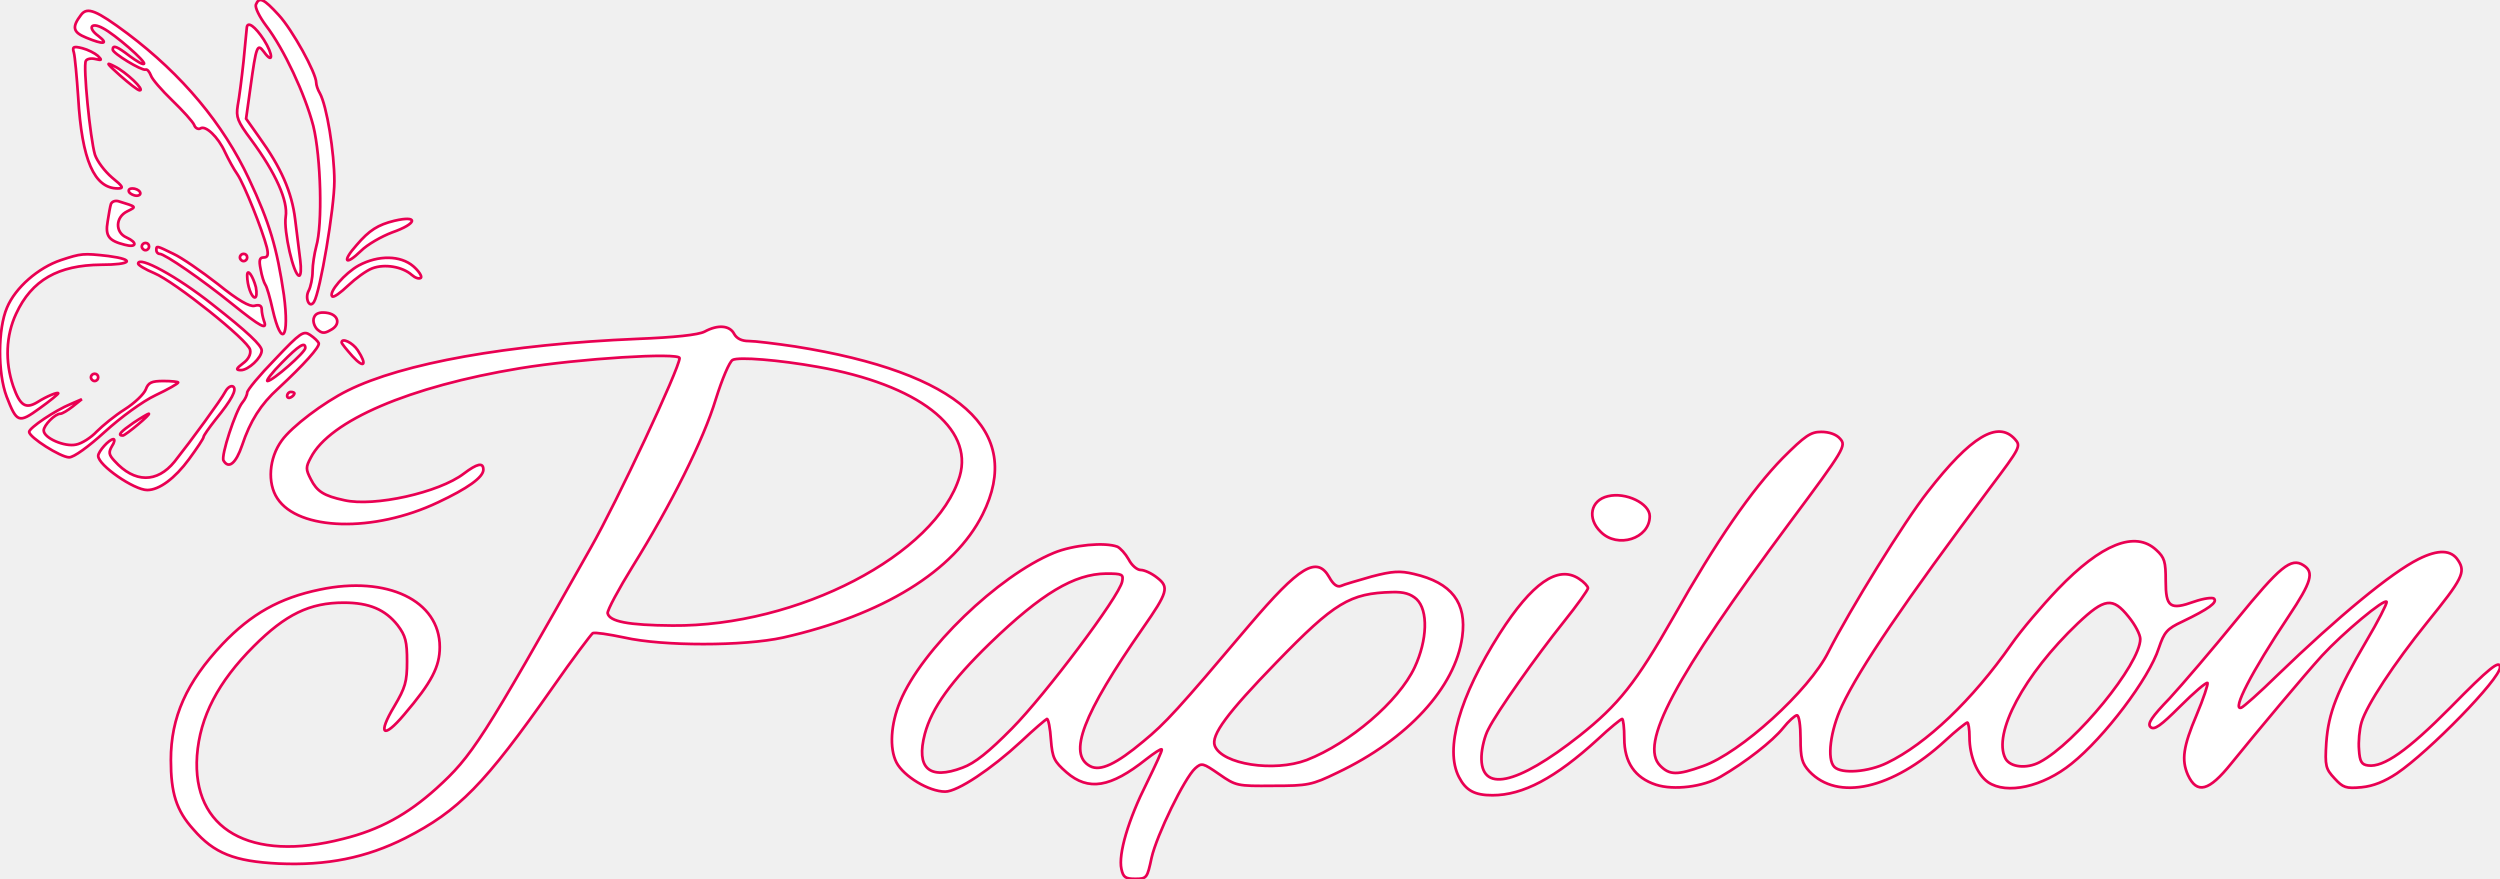
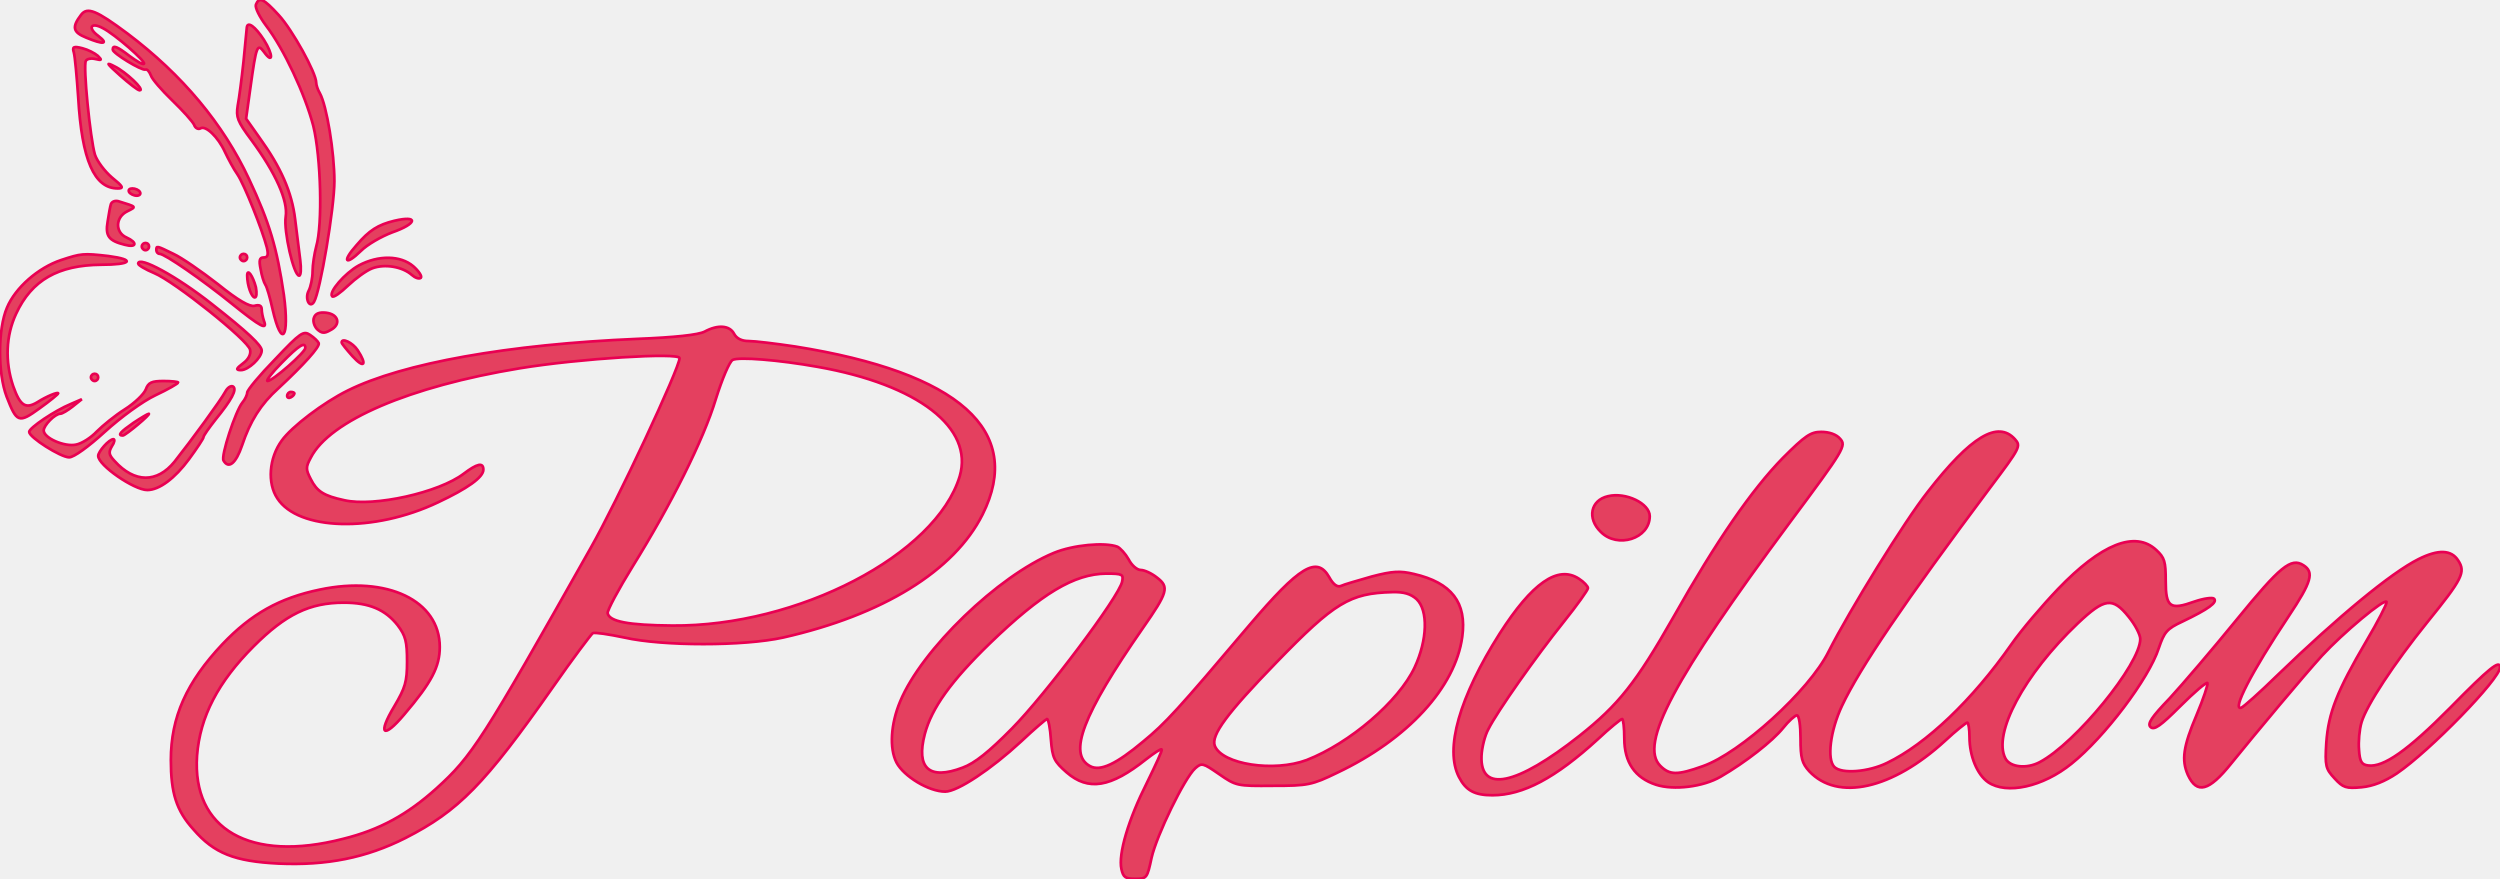
<svg xmlns="http://www.w3.org/2000/svg" style="isolation:isolate" viewBox="0 0 688.026 241.862">
-   <defs>
-     <style>
-     .sto{
-       stroke-dasharray:2000;
-       stroke-dashoffset:0;
-       -webkit-animation: dash 7.5s linear forwards;
-       animation: dash 7.5s linear forwards;
-     }
- 
- 
-     @-webkit-keyframes dash{
-       0%{
-         stroke-dashoffset:2000;
- 
-       }
-       100%{
-         stroke-dashoffset:0;
-         fill:rgb(233,0,82);
-         transition: .15s;
-       }
-     }
-   </style>
-   </defs>
  <g clip-path="url(#_clipPath_viLja8PcewwSLO6qXr4hEdLj8drgUL97)">
-     <path class="sto" d=" M 70.426 1.262 C 70.126 2.062 71.426 4.662 73.226 7.062 C 78.126 13.462 83.926 25.862 86.226 34.662 C 88.326 43.262 88.826 61.762 87.026 67.862 C 86.526 69.762 86.026 72.862 86.026 74.662 C 86.026 76.462 85.526 78.962 84.926 80.062 C 83.826 82.162 85.226 85.062 86.426 83.062 C 88.126 80.262 92.026 57.162 92.026 49.862 C 92.026 41.962 89.926 29.062 88.026 25.662 C 87.426 24.662 87.026 23.362 87.026 22.762 C 87.026 20.062 80.426 8.162 76.726 4.162 C 72.526 -0.438 71.326 -0.938 70.426 1.262 Z  M 22.326 4.062 C 19.726 7.462 20.026 8.862 23.726 10.362 C 28.526 12.362 30.026 12.162 27.026 9.862 C 24.026 7.662 25.026 5.962 28.326 7.762 C 31.626 9.462 40.226 16.962 39.626 17.562 C 39.326 17.862 37.626 16.862 35.726 15.462 C 32.226 12.762 31.026 12.262 31.026 13.662 C 31.026 14.662 38.926 19.462 40.026 19.162 C 40.526 18.962 41.126 19.762 41.526 20.762 C 41.826 21.762 44.526 24.862 47.426 27.662 C 50.326 30.462 53.026 33.462 53.426 34.362 C 53.726 35.262 54.526 35.662 55.126 35.362 C 56.526 34.362 60.026 37.662 61.926 41.862 C 62.826 43.762 64.326 46.562 65.326 47.962 C 67.226 50.762 72.226 63.362 73.426 68.062 C 73.926 70.162 73.726 70.862 72.526 70.862 C 71.426 70.862 71.226 71.662 71.726 74.062 C 72.026 75.862 72.626 77.762 73.026 78.362 C 73.426 78.862 74.326 81.962 75.026 85.162 C 77.526 96.062 79.726 93.162 78.126 81.162 C 76.226 68.262 74.226 61.362 68.526 49.262 C 61.426 34.062 50.126 20.562 35.126 9.262 C 26.426 2.762 24.026 1.862 22.326 4.062 Z  M 67.926 7.562 C 67.926 8.062 67.426 12.162 67.026 16.862 C 66.526 21.562 65.826 26.962 65.426 29.062 C 64.926 32.262 65.326 33.362 69.126 38.462 C 75.926 47.662 79.326 55.362 78.626 59.662 C 78.026 63.562 80.826 75.862 82.326 75.862 C 82.826 75.862 82.926 73.962 82.626 71.562 C 82.326 69.262 81.726 64.162 81.226 60.362 C 80.326 52.862 77.326 46.062 71.326 37.762 L 67.726 32.662 L 68.926 24.062 C 70.526 12.462 70.826 11.862 72.626 14.262 C 75.226 17.862 75.226 15.062 72.626 10.962 C 70.226 7.262 68.126 5.762 67.926 7.562 Z  M 20.326 14.462 C 20.626 15.562 21.126 21.062 21.526 26.862 C 22.526 44.062 25.926 51.862 32.426 51.862 C 34.126 51.862 33.926 51.362 30.826 48.862 C 28.826 47.162 26.726 44.362 26.126 42.562 C 24.826 38.162 22.826 18.062 23.626 16.762 C 23.926 16.162 25.126 15.962 26.326 16.262 C 28.026 16.662 28.126 16.562 26.926 15.362 C 26.126 14.662 24.226 13.662 22.626 13.262 C 20.226 12.662 19.826 12.862 20.326 14.462 Z  M 33.026 20.762 C 35.526 22.962 37.926 24.862 38.426 24.862 C 40.026 24.862 34.626 19.762 31.526 18.262 C 29.026 16.962 29.226 17.362 33.026 20.762 Z  M 35.526 52.862 C 35.826 53.362 36.826 53.862 37.626 53.862 C 38.426 53.862 38.826 53.362 38.526 52.862 C 38.226 52.262 37.226 51.862 36.426 51.862 C 35.626 51.862 35.226 52.262 35.526 52.862 Z  M 30.526 56.162 C 30.326 56.762 29.926 58.962 29.626 60.962 C 28.926 64.962 29.926 66.262 34.326 67.362 C 37.626 68.262 37.926 66.762 34.826 65.362 C 31.626 63.962 31.726 59.762 35.026 58.162 C 37.626 56.862 37.726 56.962 32.526 55.362 C 31.626 55.162 30.826 55.462 30.526 56.162 Z  M 108.526 60.762 C 104.026 61.862 101.626 63.362 98.126 67.462 C 94.026 72.062 95.026 73.262 99.326 69.062 C 101.126 67.262 105.026 65.062 107.926 63.962 C 114.826 61.562 115.326 59.162 108.526 60.762 Z  M 39.026 67.862 C 39.026 68.362 39.526 68.862 40.026 68.862 C 40.626 68.862 41.026 68.362 41.026 67.862 C 41.026 67.262 40.626 66.862 40.026 66.862 C 39.526 66.862 39.026 67.262 39.026 67.862 Z  M 43.026 68.862 C 43.026 69.362 43.426 69.862 43.926 69.862 C 45.326 69.862 55.626 76.962 64.026 83.762 C 71.726 89.962 73.726 91.062 72.626 88.262 C 72.326 87.362 72.026 85.962 72.026 85.162 C 72.026 84.162 71.426 83.762 70.026 84.162 C 68.726 84.462 65.626 82.762 59.926 78.162 C 55.426 74.662 49.926 70.862 47.726 69.862 C 43.026 67.562 43.026 67.562 43.026 68.862 Z  M 16.826 71.562 C 10.526 73.662 4.226 79.162 1.926 84.662 C -0.574 90.462 -0.674 102.562 1.826 109.162 C 4.626 116.362 5.126 116.562 10.926 112.362 C 13.726 110.362 16.026 108.462 16.026 108.262 C 16.026 107.762 12.826 109.062 10.326 110.662 C 7.026 112.662 5.526 111.662 3.626 106.262 C 1.326 99.462 1.626 92.362 4.426 86.362 C 8.726 77.062 16.026 72.962 27.826 72.862 C 36.226 72.862 37.426 71.462 29.826 70.462 C 22.826 69.662 22.326 69.762 16.826 71.562 Z  M 66.026 70.862 C 66.026 71.362 66.526 71.862 67.026 71.862 C 67.626 71.862 68.026 71.362 68.026 70.862 C 68.026 70.262 67.626 69.862 67.026 69.862 C 66.526 69.862 66.026 70.262 66.026 70.862 Z  M 98.726 73.062 C 94.926 75.162 90.326 80.462 91.426 81.562 C 91.826 81.962 93.726 80.562 95.826 78.562 C 97.826 76.662 100.826 74.462 102.426 73.862 C 105.826 72.562 110.726 73.362 113.326 75.662 C 114.226 76.462 115.326 76.862 115.826 76.462 C 116.226 76.062 115.226 74.562 113.726 73.262 C 110.226 70.262 104.126 70.162 98.726 73.062 Z  M 38.026 72.562 C 38.026 72.962 40.026 74.162 42.426 75.162 C 48.026 77.462 68.426 93.762 68.826 96.262 C 69.126 97.462 68.326 98.962 66.926 99.962 C 64.926 101.462 64.826 101.862 66.326 101.862 C 68.326 101.862 72.026 98.462 72.026 96.462 C 72.026 95.062 68.126 91.362 58.426 83.762 C 48.726 76.062 38.026 70.262 38.026 72.562 Z  M 68.026 75.862 C 68.026 78.562 69.226 81.862 70.126 81.862 C 70.626 81.862 70.726 80.662 70.426 79.062 C 69.626 75.962 68.026 73.662 68.026 75.862 Z  M 86.426 87.362 C 86.026 88.262 86.426 89.662 87.226 90.562 C 88.526 91.762 89.226 91.862 90.926 90.862 C 93.926 89.362 93.226 86.462 89.726 86.062 C 87.926 85.862 86.826 86.262 86.426 87.362 Z  M 193.926 91.262 C 192.226 92.162 185.626 92.862 175.426 93.262 C 139.826 94.762 110.826 99.962 95.726 107.462 C 89.026 110.762 80.226 117.462 77.526 121.262 C 74.026 126.062 73.526 132.962 76.326 137.162 C 82.126 146.062 102.826 146.662 120.526 138.262 C 128.626 134.462 133.026 131.362 133.026 129.262 C 133.026 127.162 131.326 127.562 127.626 130.362 C 120.826 135.562 102.926 139.562 94.726 137.662 C 89.126 136.462 87.226 135.262 85.526 131.862 C 84.126 129.162 84.126 128.562 85.526 125.962 C 90.726 115.762 112.726 106.362 143.026 101.362 C 159.426 98.662 187.026 96.962 187.026 98.562 C 187.026 101.262 169.826 138.062 162.526 150.862 C 132.526 204.062 129.926 208.062 120.126 216.962 C 112.126 224.162 104.526 228.362 94.426 230.862 C 68.826 237.462 52.826 228.262 54.226 207.962 C 55.026 197.262 60.026 187.662 69.826 177.862 C 78.626 169.062 85.226 165.862 94.626 165.862 C 101.626 165.862 106.026 167.762 109.426 172.062 C 111.626 174.962 112.026 176.562 112.026 182.062 C 112.026 187.662 111.526 189.262 108.526 194.362 C 103.826 202.162 105.426 203.562 111.226 196.662 C 118.826 187.762 121.026 183.462 121.026 178.062 C 121.026 165.262 106.526 158.362 88.026 162.262 C 76.926 164.562 69.126 168.962 61.226 177.262 C 51.326 187.762 47.026 197.362 47.026 209.162 C 47.026 218.262 48.526 223.062 53.226 228.262 C 58.926 234.862 64.526 237.062 76.626 237.662 C 89.926 238.262 100.826 236.062 111.526 230.662 C 126.226 223.162 133.326 215.962 152.126 189.162 C 157.626 181.262 162.626 174.662 163.126 174.262 C 163.626 173.962 167.526 174.562 171.826 175.462 C 182.426 177.862 204.626 177.862 215.526 175.462 C 242.926 169.262 262.626 157.162 270.426 141.562 C 281.926 118.562 264.026 102.562 218.826 95.362 C 213.426 94.562 207.726 93.862 206.026 93.862 C 204.126 93.862 202.726 93.162 202.026 91.862 C 200.826 89.562 197.626 89.262 193.926 91.262 Z  M 225.026 100.962 C 252.726 105.862 268.026 117.762 264.126 131.062 C 257.626 152.662 219.526 172.462 185.026 172.162 C 172.826 172.062 167.726 171.062 167.226 168.762 C 167.126 167.962 170.226 162.162 174.126 155.862 C 184.626 138.962 193.626 121.062 197.026 109.762 C 198.726 104.362 200.726 99.562 201.626 99.062 C 203.226 98.162 214.426 99.062 225.026 100.962 Z  M 75.726 98.862 C 71.426 103.262 68.026 107.362 68.026 108.062 C 68.026 108.662 67.426 109.962 66.726 110.762 C 64.826 113.062 60.726 125.562 61.526 126.762 C 62.926 129.162 64.926 127.562 66.626 122.562 C 68.826 115.962 71.726 111.262 76.626 106.862 C 83.626 100.362 88.026 95.462 87.726 94.462 C 87.526 93.962 86.526 92.962 85.326 92.162 C 83.526 90.962 82.726 91.462 75.726 98.862 Z  M 84.026 95.762 C 84.026 96.962 75.026 104.862 73.626 104.862 C 73.126 104.862 74.826 102.562 77.526 99.862 C 82.326 94.962 84.026 93.962 84.026 95.762 Z  M 94.026 94.262 C 94.026 94.562 95.426 96.262 97.026 98.062 C 100.226 101.562 101.126 100.462 98.426 96.362 C 97.026 94.262 94.026 92.862 94.026 94.262 Z  M 25.026 103.862 C 25.026 104.362 25.526 104.862 26.026 104.862 C 26.626 104.862 27.026 104.362 27.026 103.862 C 27.026 103.262 26.626 102.862 26.026 102.862 C 25.526 102.862 25.026 103.262 25.026 103.862 Z  M 40.126 107.162 C 39.626 108.462 37.026 110.962 34.326 112.662 C 31.626 114.362 28.226 117.162 26.626 118.762 C 25.026 120.462 22.526 122.062 20.926 122.362 C 17.826 123.062 12.026 120.562 12.026 118.462 C 12.026 117.062 15.126 113.862 16.626 113.862 C 17.126 113.862 18.626 112.962 20.026 111.862 L 22.526 109.862 L 19.526 111.162 C 15.126 112.962 8.026 117.762 8.026 118.862 C 8.026 120.362 16.726 125.862 19.026 125.862 C 20.326 125.862 24.326 122.962 28.826 118.862 C 33.226 114.862 39.226 110.462 42.826 108.762 C 46.226 107.162 49.026 105.562 49.026 105.262 C 49.026 105.062 47.226 104.862 45.026 104.862 C 41.726 104.862 40.826 105.262 40.126 107.162 Z  M 62.026 107.762 C 60.826 110.062 52.626 121.262 48.026 127.062 C 43.226 132.962 37.026 132.962 31.526 126.862 C 29.926 125.162 29.826 124.462 30.826 122.762 C 31.526 121.762 31.626 120.862 31.226 120.862 C 30.026 120.862 27.026 124.262 27.026 125.462 C 27.026 128.062 36.926 134.862 40.526 134.862 C 43.826 134.862 48.126 131.662 52.026 126.362 C 54.226 123.362 56.026 120.662 56.026 120.262 C 56.026 119.862 57.526 117.762 59.326 115.462 C 63.726 110.062 65.326 107.162 64.126 106.362 C 63.526 106.062 62.626 106.662 62.026 107.762 Z  M 79.026 108.962 C 79.026 109.462 79.526 109.662 80.026 109.362 C 80.626 109.062 81.026 108.562 81.026 108.262 C 81.026 108.062 80.626 107.862 80.026 107.862 C 79.526 107.862 79.026 108.362 79.026 108.962 Z  M 36.726 116.362 C 33.126 118.862 32.226 119.862 33.826 119.862 C 34.626 119.762 41.726 113.862 40.926 113.862 C 40.726 113.862 38.826 114.962 36.726 116.362 Z  M 490.626 126.062 C 482.126 134.762 472.426 148.762 460.526 169.862 C 450.226 187.962 445.426 193.962 434.726 202.462 C 417.226 216.262 407.326 218.262 407.726 208.062 C 407.826 205.762 408.626 202.462 409.626 200.662 C 412.026 195.862 422.726 180.662 430.426 171.062 C 434.026 166.562 437.026 162.362 437.026 161.862 C 437.026 161.362 435.926 160.162 434.526 159.262 C 428.726 155.462 421.626 160.462 412.726 174.362 C 401.626 191.862 397.526 206.162 401.526 213.862 C 403.426 217.562 405.826 218.862 410.726 218.862 C 419.126 218.862 428.026 214.162 439.726 203.462 C 443.026 200.362 446.126 197.862 446.426 197.862 C 446.726 197.862 447.026 200.262 447.026 203.262 C 447.026 209.762 449.926 214.062 455.726 215.962 C 460.626 217.562 468.726 216.562 473.526 213.762 C 480.426 209.762 487.826 203.962 490.726 200.362 C 492.226 198.462 494.026 196.862 494.526 196.862 C 495.126 196.862 495.526 199.662 495.526 203.262 C 495.526 208.662 495.926 210.062 497.926 212.262 C 505.726 220.562 520.726 217.262 535.326 203.862 C 538.326 201.062 541.126 198.862 541.426 198.862 C 541.726 198.862 542.026 200.662 542.026 202.862 C 542.026 208.062 544.126 213.162 547.126 215.262 C 552.226 218.762 562.226 216.562 570.126 210.162 C 579.126 202.962 591.426 186.762 594.126 178.362 C 595.626 173.962 596.326 173.062 600.626 171.062 C 607.926 167.562 610.326 165.762 609.326 164.762 C 608.926 164.362 606.526 164.662 603.926 165.562 C 597.226 167.962 596.026 167.162 596.026 159.862 C 596.026 154.562 595.726 153.462 593.426 151.362 C 587.626 145.962 578.326 149.662 566.326 162.162 C 562.026 166.662 556.226 173.462 553.526 177.362 C 542.826 192.662 530.126 204.762 519.326 209.962 C 514.226 212.462 506.826 213.062 504.826 211.062 C 502.726 208.962 503.726 201.062 506.926 194.262 C 511.826 183.862 524.026 165.862 547.826 134.062 C 556.026 123.162 556.226 122.762 554.526 120.862 C 549.826 115.662 542.426 120.062 530.526 135.362 C 524.126 143.462 509.126 167.762 503.226 179.362 C 497.926 190.062 478.926 207.262 468.626 210.862 C 461.626 213.362 459.526 213.362 456.926 210.762 C 451.026 204.862 460.626 186.862 492.526 143.862 C 507.726 123.462 508.126 122.662 506.426 120.762 C 505.426 119.562 503.426 118.862 501.226 118.862 C 498.326 118.862 496.826 119.862 490.626 126.062 Z  M 585.826 169.762 C 587.626 171.962 589.026 174.662 589.026 175.862 C 589.026 182.762 571.226 204.562 561.326 209.762 C 557.726 211.662 553.226 211.162 551.926 208.762 C 548.326 201.962 557.026 185.662 571.826 171.562 C 579.226 164.562 581.426 164.262 585.826 169.762 Z  M 442.526 136.562 C 437.726 137.662 436.726 142.662 440.526 146.362 C 445.126 151.062 454.026 148.262 454.026 142.062 C 454.026 138.562 447.426 135.362 442.526 136.562 Z  M 290.026 152.162 C 274.726 158.462 253.626 178.762 247.726 193.062 C 245.126 199.262 244.726 205.962 246.726 209.862 C 248.726 213.662 255.626 217.862 260.126 217.862 C 263.526 217.862 272.826 211.662 281.026 204.062 C 284.626 200.662 287.826 197.962 288.126 197.862 C 288.526 197.862 289.026 200.462 289.226 203.562 C 289.626 208.662 290.126 209.562 293.526 212.562 C 299.526 217.762 305.626 216.762 315.426 208.962 C 317.626 207.262 319.526 205.962 319.726 206.262 C 319.926 206.462 318.026 210.562 315.626 215.462 C 310.526 225.562 307.726 235.062 308.626 239.162 C 309.126 241.462 309.726 241.862 312.426 241.862 C 315.626 241.862 315.726 241.662 316.926 236.062 C 318.326 229.862 326.026 214.062 328.926 211.462 C 330.726 209.862 331.026 209.962 335.526 213.062 C 340.126 216.262 340.426 216.362 350.326 216.262 C 359.926 216.262 361.026 216.062 368.026 212.662 C 387.426 203.462 400.526 189.162 402.426 175.262 C 403.726 165.862 399.526 160.362 389.126 157.962 C 385.326 157.062 383.226 157.162 377.526 158.662 C 373.726 159.762 369.826 160.862 369.026 161.262 C 368.026 161.662 366.926 160.862 365.826 158.862 C 362.426 152.862 357.626 155.862 343.826 172.062 C 324.126 195.362 320.726 199.062 314.626 204.062 C 307.226 210.262 302.826 212.362 300.026 210.862 C 293.826 207.562 297.926 196.762 314.526 172.862 C 321.426 162.962 321.826 161.562 318.426 158.962 C 316.926 157.762 314.926 156.862 313.926 156.862 C 312.926 156.862 311.426 155.562 310.626 153.962 C 309.726 152.362 308.326 150.862 307.526 150.462 C 304.026 149.162 295.326 149.962 290.026 152.162 Z  M 308.826 160.062 C 308.026 164.162 287.726 191.162 278.526 200.462 C 272.126 206.962 268.226 210.062 264.926 211.262 C 255.726 214.762 252.026 211.462 254.526 201.962 C 256.426 194.862 261.726 187.462 272.426 177.062 C 286.726 163.262 295.626 157.962 304.426 157.862 C 308.926 157.862 309.226 158.062 308.826 160.062 Z  M 389.826 164.862 C 393.126 167.962 392.826 176.162 389.326 183.662 C 384.926 193.062 371.426 204.562 359.626 209.162 C 350.626 212.562 336.326 210.362 334.326 205.262 C 333.226 202.362 337.626 196.362 351.326 182.262 C 367.326 165.762 371.526 163.262 383.126 162.962 C 386.426 162.862 388.226 163.462 389.826 164.862 Z  M 665.626 153.862 C 658.026 157.662 643.526 169.662 626.726 185.862 C 621.926 190.562 617.426 194.562 616.826 194.762 C 614.126 195.662 619.626 184.962 629.826 169.662 C 636.226 160.062 636.926 157.462 633.926 155.562 C 630.526 153.362 627.526 155.862 615.526 170.562 C 608.926 178.662 600.626 188.362 597.126 192.162 C 592.126 197.362 590.926 199.162 591.826 200.062 C 592.826 201.062 594.626 199.762 600.026 194.362 C 603.826 190.562 607.226 187.662 607.526 187.962 C 607.726 188.262 606.426 192.262 604.526 196.762 C 600.826 205.462 600.326 209.162 602.126 213.262 C 604.626 218.662 607.926 217.762 614.026 210.162 C 621.226 201.262 634.126 185.862 639.026 180.462 C 644.726 174.262 656.426 164.462 656.826 165.662 C 656.926 166.162 654.426 171.062 651.226 176.462 C 643.126 190.262 640.826 196.162 640.226 204.362 C 639.826 210.862 640.026 211.562 642.526 214.262 C 644.826 216.762 645.626 217.062 649.926 216.662 C 653.126 216.362 656.326 215.062 659.626 212.862 C 668.626 206.762 688.026 186.862 688.026 183.662 C 688.026 181.462 685.126 183.762 674.326 194.762 C 662.626 206.562 655.926 211.262 651.726 210.662 C 649.926 210.462 649.426 209.562 649.226 206.362 C 649.026 204.162 649.326 200.762 649.926 198.762 C 651.326 194.062 658.826 182.662 667.926 171.362 C 677.726 159.262 678.626 157.462 676.526 154.262 C 674.626 151.262 671.026 151.162 665.626 153.862 Z " fill-rule="evenodd" fill="#fff" stroke-width=".75" stroke="rgb(233,0,82)" stroke-linejoin="miter" stroke-linecap="square" stroke-miterlimit="3" />
+     <path d=" M 70.426 1.262 C 70.126 2.062 71.426 4.662 73.226 7.062 C 78.126 13.462 83.926 25.862 86.226 34.662 C 88.326 43.262 88.826 61.762 87.026 67.862 C 86.526 69.762 86.026 72.862 86.026 74.662 C 86.026 76.462 85.526 78.962 84.926 80.062 C 83.826 82.162 85.226 85.062 86.426 83.062 C 88.126 80.262 92.026 57.162 92.026 49.862 C 92.026 41.962 89.926 29.062 88.026 25.662 C 87.426 24.662 87.026 23.362 87.026 22.762 C 87.026 20.062 80.426 8.162 76.726 4.162 C 72.526 -0.438 71.326 -0.938 70.426 1.262 Z  M 22.326 4.062 C 19.726 7.462 20.026 8.862 23.726 10.362 C 28.526 12.362 30.026 12.162 27.026 9.862 C 24.026 7.662 25.026 5.962 28.326 7.762 C 31.626 9.462 40.226 16.962 39.626 17.562 C 39.326 17.862 37.626 16.862 35.726 15.462 C 32.226 12.762 31.026 12.262 31.026 13.662 C 31.026 14.662 38.926 19.462 40.026 19.162 C 40.526 18.962 41.126 19.762 41.526 20.762 C 41.826 21.762 44.526 24.862 47.426 27.662 C 50.326 30.462 53.026 33.462 53.426 34.362 C 53.726 35.262 54.526 35.662 55.126 35.362 C 56.526 34.362 60.026 37.662 61.926 41.862 C 62.826 43.762 64.326 46.562 65.326 47.962 C 67.226 50.762 72.226 63.362 73.426 68.062 C 73.926 70.162 73.726 70.862 72.526 70.862 C 71.426 70.862 71.226 71.662 71.726 74.062 C 72.026 75.862 72.626 77.762 73.026 78.362 C 73.426 78.862 74.326 81.962 75.026 85.162 C 77.526 96.062 79.726 93.162 78.126 81.162 C 76.226 68.262 74.226 61.362 68.526 49.262 C 61.426 34.062 50.126 20.562 35.126 9.262 C 26.426 2.762 24.026 1.862 22.326 4.062 Z  M 67.926 7.562 C 67.926 8.062 67.426 12.162 67.026 16.862 C 66.526 21.562 65.826 26.962 65.426 29.062 C 64.926 32.262 65.326 33.362 69.126 38.462 C 75.926 47.662 79.326 55.362 78.626 59.662 C 78.026 63.562 80.826 75.862 82.326 75.862 C 82.826 75.862 82.926 73.962 82.626 71.562 C 82.326 69.262 81.726 64.162 81.226 60.362 C 80.326 52.862 77.326 46.062 71.326 37.762 L 67.726 32.662 L 68.926 24.062 C 70.526 12.462 70.826 11.862 72.626 14.262 C 75.226 17.862 75.226 15.062 72.626 10.962 C 70.226 7.262 68.126 5.762 67.926 7.562 Z  M 20.326 14.462 C 20.626 15.562 21.126 21.062 21.526 26.862 C 22.526 44.062 25.926 51.862 32.426 51.862 C 34.126 51.862 33.926 51.362 30.826 48.862 C 28.826 47.162 26.726 44.362 26.126 42.562 C 24.826 38.162 22.826 18.062 23.626 16.762 C 23.926 16.162 25.126 15.962 26.326 16.262 C 28.026 16.662 28.126 16.562 26.926 15.362 C 26.126 14.662 24.226 13.662 22.626 13.262 C 20.226 12.662 19.826 12.862 20.326 14.462 Z  M 33.026 20.762 C 35.526 22.962 37.926 24.862 38.426 24.862 C 40.026 24.862 34.626 19.762 31.526 18.262 C 29.026 16.962 29.226 17.362 33.026 20.762 Z  M 35.526 52.862 C 35.826 53.362 36.826 53.862 37.626 53.862 C 38.426 53.862 38.826 53.362 38.526 52.862 C 38.226 52.262 37.226 51.862 36.426 51.862 C 35.626 51.862 35.226 52.262 35.526 52.862 Z  M 30.526 56.162 C 30.326 56.762 29.926 58.962 29.626 60.962 C 28.926 64.962 29.926 66.262 34.326 67.362 C 37.626 68.262 37.926 66.762 34.826 65.362 C 31.626 63.962 31.726 59.762 35.026 58.162 C 37.626 56.862 37.726 56.962 32.526 55.362 C 31.626 55.162 30.826 55.462 30.526 56.162 Z  M 108.526 60.762 C 104.026 61.862 101.626 63.362 98.126 67.462 C 94.026 72.062 95.026 73.262 99.326 69.062 C 101.126 67.262 105.026 65.062 107.926 63.962 C 114.826 61.562 115.326 59.162 108.526 60.762 Z  M 39.026 67.862 C 39.026 68.362 39.526 68.862 40.026 68.862 C 40.626 68.862 41.026 68.362 41.026 67.862 C 41.026 67.262 40.626 66.862 40.026 66.862 C 39.526 66.862 39.026 67.262 39.026 67.862 Z  M 43.026 68.862 C 43.026 69.362 43.426 69.862 43.926 69.862 C 45.326 69.862 55.626 76.962 64.026 83.762 C 71.726 89.962 73.726 91.062 72.626 88.262 C 72.326 87.362 72.026 85.962 72.026 85.162 C 72.026 84.162 71.426 83.762 70.026 84.162 C 68.726 84.462 65.626 82.762 59.926 78.162 C 55.426 74.662 49.926 70.862 47.726 69.862 C 43.026 67.562 43.026 67.562 43.026 68.862 Z  M 16.826 71.562 C 10.526 73.662 4.226 79.162 1.926 84.662 C -0.574 90.462 -0.674 102.562 1.826 109.162 C 4.626 116.362 5.126 116.562 10.926 112.362 C 13.726 110.362 16.026 108.462 16.026 108.262 C 16.026 107.762 12.826 109.062 10.326 110.662 C 7.026 112.662 5.526 111.662 3.626 106.262 C 1.326 99.462 1.626 92.362 4.426 86.362 C 8.726 77.062 16.026 72.962 27.826 72.862 C 36.226 72.862 37.426 71.462 29.826 70.462 C 22.826 69.662 22.326 69.762 16.826 71.562 Z  M 66.026 70.862 C 66.026 71.362 66.526 71.862 67.026 71.862 C 67.626 71.862 68.026 71.362 68.026 70.862 C 68.026 70.262 67.626 69.862 67.026 69.862 C 66.526 69.862 66.026 70.262 66.026 70.862 Z  M 98.726 73.062 C 94.926 75.162 90.326 80.462 91.426 81.562 C 91.826 81.962 93.726 80.562 95.826 78.562 C 97.826 76.662 100.826 74.462 102.426 73.862 C 105.826 72.562 110.726 73.362 113.326 75.662 C 114.226 76.462 115.326 76.862 115.826 76.462 C 116.226 76.062 115.226 74.562 113.726 73.262 C 110.226 70.262 104.126 70.162 98.726 73.062 Z  M 38.026 72.562 C 38.026 72.962 40.026 74.162 42.426 75.162 C 48.026 77.462 68.426 93.762 68.826 96.262 C 69.126 97.462 68.326 98.962 66.926 99.962 C 64.926 101.462 64.826 101.862 66.326 101.862 C 68.326 101.862 72.026 98.462 72.026 96.462 C 72.026 95.062 68.126 91.362 58.426 83.762 C 48.726 76.062 38.026 70.262 38.026 72.562 Z  M 68.026 75.862 C 68.026 78.562 69.226 81.862 70.126 81.862 C 70.626 81.862 70.726 80.662 70.426 79.062 C 69.626 75.962 68.026 73.662 68.026 75.862 Z  M 86.426 87.362 C 86.026 88.262 86.426 89.662 87.226 90.562 C 88.526 91.762 89.226 91.862 90.926 90.862 C 93.926 89.362 93.226 86.462 89.726 86.062 C 87.926 85.862 86.826 86.262 86.426 87.362 Z  M 193.926 91.262 C 192.226 92.162 185.626 92.862 175.426 93.262 C 139.826 94.762 110.826 99.962 95.726 107.462 C 89.026 110.762 80.226 117.462 77.526 121.262 C 74.026 126.062 73.526 132.962 76.326 137.162 C 82.126 146.062 102.826 146.662 120.526 138.262 C 128.626 134.462 133.026 131.362 133.026 129.262 C 133.026 127.162 131.326 127.562 127.626 130.362 C 120.826 135.562 102.926 139.562 94.726 137.662 C 89.126 136.462 87.226 135.262 85.526 131.862 C 84.126 129.162 84.126 128.562 85.526 125.962 C 90.726 115.762 112.726 106.362 143.026 101.362 C 159.426 98.662 187.026 96.962 187.026 98.562 C 187.026 101.262 169.826 138.062 162.526 150.862 C 132.526 204.062 129.926 208.062 120.126 216.962 C 112.126 224.162 104.526 228.362 94.426 230.862 C 68.826 237.462 52.826 228.262 54.226 207.962 C 55.026 197.262 60.026 187.662 69.826 177.862 C 78.626 169.062 85.226 165.862 94.626 165.862 C 101.626 165.862 106.026 167.762 109.426 172.062 C 111.626 174.962 112.026 176.562 112.026 182.062 C 112.026 187.662 111.526 189.262 108.526 194.362 C 103.826 202.162 105.426 203.562 111.226 196.662 C 118.826 187.762 121.026 183.462 121.026 178.062 C 121.026 165.262 106.526 158.362 88.026 162.262 C 76.926 164.562 69.126 168.962 61.226 177.262 C 51.326 187.762 47.026 197.362 47.026 209.162 C 47.026 218.262 48.526 223.062 53.226 228.262 C 58.926 234.862 64.526 237.062 76.626 237.662 C 89.926 238.262 100.826 236.062 111.526 230.662 C 126.226 223.162 133.326 215.962 152.126 189.162 C 157.626 181.262 162.626 174.662 163.126 174.262 C 163.626 173.962 167.526 174.562 171.826 175.462 C 182.426 177.862 204.626 177.862 215.526 175.462 C 242.926 169.262 262.626 157.162 270.426 141.562 C 281.926 118.562 264.026 102.562 218.826 95.362 C 213.426 94.562 207.726 93.862 206.026 93.862 C 204.126 93.862 202.726 93.162 202.026 91.862 C 200.826 89.562 197.626 89.262 193.926 91.262 Z  M 225.026 100.962 C 252.726 105.862 268.026 117.762 264.126 131.062 C 257.626 152.662 219.526 172.462 185.026 172.162 C 172.826 172.062 167.726 171.062 167.226 168.762 C 167.126 167.962 170.226 162.162 174.126 155.862 C 184.626 138.962 193.626 121.062 197.026 109.762 C 198.726 104.362 200.726 99.562 201.626 99.062 C 203.226 98.162 214.426 99.062 225.026 100.962 Z  M 75.726 98.862 C 71.426 103.262 68.026 107.362 68.026 108.062 C 68.026 108.662 67.426 109.962 66.726 110.762 C 64.826 113.062 60.726 125.562 61.526 126.762 C 62.926 129.162 64.926 127.562 66.626 122.562 C 68.826 115.962 71.726 111.262 76.626 106.862 C 83.626 100.362 88.026 95.462 87.726 94.462 C 87.526 93.962 86.526 92.962 85.326 92.162 C 83.526 90.962 82.726 91.462 75.726 98.862 Z  M 84.026 95.762 C 84.026 96.962 75.026 104.862 73.626 104.862 C 73.126 104.862 74.826 102.562 77.526 99.862 C 82.326 94.962 84.026 93.962 84.026 95.762 Z  M 94.026 94.262 C 94.026 94.562 95.426 96.262 97.026 98.062 C 100.226 101.562 101.126 100.462 98.426 96.362 C 97.026 94.262 94.026 92.862 94.026 94.262 Z  M 25.026 103.862 C 25.026 104.362 25.526 104.862 26.026 104.862 C 26.626 104.862 27.026 104.362 27.026 103.862 C 27.026 103.262 26.626 102.862 26.026 102.862 C 25.526 102.862 25.026 103.262 25.026 103.862 Z  M 40.126 107.162 C 39.626 108.462 37.026 110.962 34.326 112.662 C 31.626 114.362 28.226 117.162 26.626 118.762 C 25.026 120.462 22.526 122.062 20.926 122.362 C 17.826 123.062 12.026 120.562 12.026 118.462 C 12.026 117.062 15.126 113.862 16.626 113.862 C 17.126 113.862 18.626 112.962 20.026 111.862 L 22.526 109.862 L 19.526 111.162 C 15.126 112.962 8.026 117.762 8.026 118.862 C 8.026 120.362 16.726 125.862 19.026 125.862 C 20.326 125.862 24.326 122.962 28.826 118.862 C 33.226 114.862 39.226 110.462 42.826 108.762 C 46.226 107.162 49.026 105.562 49.026 105.262 C 49.026 105.062 47.226 104.862 45.026 104.862 C 41.726 104.862 40.826 105.262 40.126 107.162 Z  M 62.026 107.762 C 60.826 110.062 52.626 121.262 48.026 127.062 C 43.226 132.962 37.026 132.962 31.526 126.862 C 29.926 125.162 29.826 124.462 30.826 122.762 C 31.526 121.762 31.626 120.862 31.226 120.862 C 30.026 120.862 27.026 124.262 27.026 125.462 C 27.026 128.062 36.926 134.862 40.526 134.862 C 43.826 134.862 48.126 131.662 52.026 126.362 C 54.226 123.362 56.026 120.662 56.026 120.262 C 56.026 119.862 57.526 117.762 59.326 115.462 C 63.726 110.062 65.326 107.162 64.126 106.362 C 63.526 106.062 62.626 106.662 62.026 107.762 Z  M 79.026 108.962 C 79.026 109.462 79.526 109.662 80.026 109.362 C 80.626 109.062 81.026 108.562 81.026 108.262 C 81.026 108.062 80.626 107.862 80.026 107.862 C 79.526 107.862 79.026 108.362 79.026 108.962 Z  M 36.726 116.362 C 33.126 118.862 32.226 119.862 33.826 119.862 C 34.626 119.762 41.726 113.862 40.926 113.862 C 40.726 113.862 38.826 114.962 36.726 116.362 Z  M 490.626 126.062 C 482.126 134.762 472.426 148.762 460.526 169.862 C 450.226 187.962 445.426 193.962 434.726 202.462 C 417.226 216.262 407.326 218.262 407.726 208.062 C 407.826 205.762 408.626 202.462 409.626 200.662 C 412.026 195.862 422.726 180.662 430.426 171.062 C 434.026 166.562 437.026 162.362 437.026 161.862 C 437.026 161.362 435.926 160.162 434.526 159.262 C 428.726 155.462 421.626 160.462 412.726 174.362 C 401.626 191.862 397.526 206.162 401.526 213.862 C 403.426 217.562 405.826 218.862 410.726 218.862 C 419.126 218.862 428.026 214.162 439.726 203.462 C 443.026 200.362 446.126 197.862 446.426 197.862 C 446.726 197.862 447.026 200.262 447.026 203.262 C 447.026 209.762 449.926 214.062 455.726 215.962 C 460.626 217.562 468.726 216.562 473.526 213.762 C 480.426 209.762 487.826 203.962 490.726 200.362 C 492.226 198.462 494.026 196.862 494.526 196.862 C 495.126 196.862 495.526 199.662 495.526 203.262 C 495.526 208.662 495.926 210.062 497.926 212.262 C 505.726 220.562 520.726 217.262 535.326 203.862 C 538.326 201.062 541.126 198.862 541.426 198.862 C 541.726 198.862 542.026 200.662 542.026 202.862 C 542.026 208.062 544.126 213.162 547.126 215.262 C 552.226 218.762 562.226 216.562 570.126 210.162 C 579.126 202.962 591.426 186.762 594.126 178.362 C 595.626 173.962 596.326 173.062 600.626 171.062 C 607.926 167.562 610.326 165.762 609.326 164.762 C 608.926 164.362 606.526 164.662 603.926 165.562 C 597.226 167.962 596.026 167.162 596.026 159.862 C 596.026 154.562 595.726 153.462 593.426 151.362 C 587.626 145.962 578.326 149.662 566.326 162.162 C 562.026 166.662 556.226 173.462 553.526 177.362 C 542.826 192.662 530.126 204.762 519.326 209.962 C 514.226 212.462 506.826 213.062 504.826 211.062 C 502.726 208.962 503.726 201.062 506.926 194.262 C 511.826 183.862 524.026 165.862 547.826 134.062 C 556.026 123.162 556.226 122.762 554.526 120.862 C 549.826 115.662 542.426 120.062 530.526 135.362 C 524.126 143.462 509.126 167.762 503.226 179.362 C 497.926 190.062 478.926 207.262 468.626 210.862 C 461.626 213.362 459.526 213.362 456.926 210.762 C 451.026 204.862 460.626 186.862 492.526 143.862 C 507.726 123.462 508.126 122.662 506.426 120.762 C 505.426 119.562 503.426 118.862 501.226 118.862 C 498.326 118.862 496.826 119.862 490.626 126.062 Z  M 585.826 169.762 C 587.626 171.962 589.026 174.662 589.026 175.862 C 589.026 182.762 571.226 204.562 561.326 209.762 C 557.726 211.662 553.226 211.162 551.926 208.762 C 548.326 201.962 557.026 185.662 571.826 171.562 C 579.226 164.562 581.426 164.262 585.826 169.762 Z  M 442.526 136.562 C 437.726 137.662 436.726 142.662 440.526 146.362 C 445.126 151.062 454.026 148.262 454.026 142.062 C 454.026 138.562 447.426 135.362 442.526 136.562 Z  M 290.026 152.162 C 274.726 158.462 253.626 178.762 247.726 193.062 C 245.126 199.262 244.726 205.962 246.726 209.862 C 248.726 213.662 255.626 217.862 260.126 217.862 C 263.526 217.862 272.826 211.662 281.026 204.062 C 284.626 200.662 287.826 197.962 288.126 197.862 C 288.526 197.862 289.026 200.462 289.226 203.562 C 289.626 208.662 290.126 209.562 293.526 212.562 C 299.526 217.762 305.626 216.762 315.426 208.962 C 317.626 207.262 319.526 205.962 319.726 206.262 C 319.926 206.462 318.026 210.562 315.626 215.462 C 310.526 225.562 307.726 235.062 308.626 239.162 C 309.126 241.462 309.726 241.862 312.426 241.862 C 315.626 241.862 315.726 241.662 316.926 236.062 C 318.326 229.862 326.026 214.062 328.926 211.462 C 330.726 209.862 331.026 209.962 335.526 213.062 C 340.126 216.262 340.426 216.362 350.326 216.262 C 359.926 216.262 361.026 216.062 368.026 212.662 C 387.426 203.462 400.526 189.162 402.426 175.262 C 403.726 165.862 399.526 160.362 389.126 157.962 C 385.326 157.062 383.226 157.162 377.526 158.662 C 373.726 159.762 369.826 160.862 369.026 161.262 C 368.026 161.662 366.926 160.862 365.826 158.862 C 362.426 152.862 357.626 155.862 343.826 172.062 C 324.126 195.362 320.726 199.062 314.626 204.062 C 307.226 210.262 302.826 212.362 300.026 210.862 C 293.826 207.562 297.926 196.762 314.526 172.862 C 321.426 162.962 321.826 161.562 318.426 158.962 C 316.926 157.762 314.926 156.862 313.926 156.862 C 312.926 156.862 311.426 155.562 310.626 153.962 C 309.726 152.362 308.326 150.862 307.526 150.462 C 304.026 149.162 295.326 149.962 290.026 152.162 Z  M 308.826 160.062 C 308.026 164.162 287.726 191.162 278.526 200.462 C 272.126 206.962 268.226 210.062 264.926 211.262 C 255.726 214.762 252.026 211.462 254.526 201.962 C 256.426 194.862 261.726 187.462 272.426 177.062 C 286.726 163.262 295.626 157.962 304.426 157.862 C 308.926 157.862 309.226 158.062 308.826 160.062 Z  M 389.826 164.862 C 393.126 167.962 392.826 176.162 389.326 183.662 C 384.926 193.062 371.426 204.562 359.626 209.162 C 350.626 212.562 336.326 210.362 334.326 205.262 C 333.226 202.362 337.626 196.362 351.326 182.262 C 367.326 165.762 371.526 163.262 383.126 162.962 C 386.426 162.862 388.226 163.462 389.826 164.862 Z  M 665.626 153.862 C 658.026 157.662 643.526 169.662 626.726 185.862 C 621.926 190.562 617.426 194.562 616.826 194.762 C 614.126 195.662 619.626 184.962 629.826 169.662 C 636.226 160.062 636.926 157.462 633.926 155.562 C 630.526 153.362 627.526 155.862 615.526 170.562 C 608.926 178.662 600.626 188.362 597.126 192.162 C 592.126 197.362 590.926 199.162 591.826 200.062 C 592.826 201.062 594.626 199.762 600.026 194.362 C 603.826 190.562 607.226 187.662 607.526 187.962 C 607.726 188.262 606.426 192.262 604.526 196.762 C 600.826 205.462 600.326 209.162 602.126 213.262 C 604.626 218.662 607.926 217.762 614.026 210.162 C 621.226 201.262 634.126 185.862 639.026 180.462 C 644.726 174.262 656.426 164.462 656.826 165.662 C 656.926 166.162 654.426 171.062 651.226 176.462 C 643.126 190.262 640.826 196.162 640.226 204.362 C 639.826 210.862 640.026 211.562 642.526 214.262 C 644.826 216.762 645.626 217.062 649.926 216.662 C 653.126 216.362 656.326 215.062 659.626 212.862 C 668.626 206.762 688.026 186.862 688.026 183.662 C 688.026 181.462 685.126 183.762 674.326 194.762 C 662.626 206.562 655.926 211.262 651.726 210.662 C 649.926 210.462 649.426 209.562 649.226 206.362 C 649.026 204.162 649.326 200.762 649.926 198.762 C 651.326 194.062 658.826 182.662 667.926 171.362 C 677.726 159.262 678.626 157.462 676.526 154.262 C 674.626 151.262 671.026 151.162 665.626 153.862 Z " fill-rule="evenodd" fill="#e4405f" stroke-width=".75" stroke="rgb(233,0,82)" stroke-linejoin="miter" stroke-linecap="square" stroke-miterlimit="3" />
  </g>
</svg>
